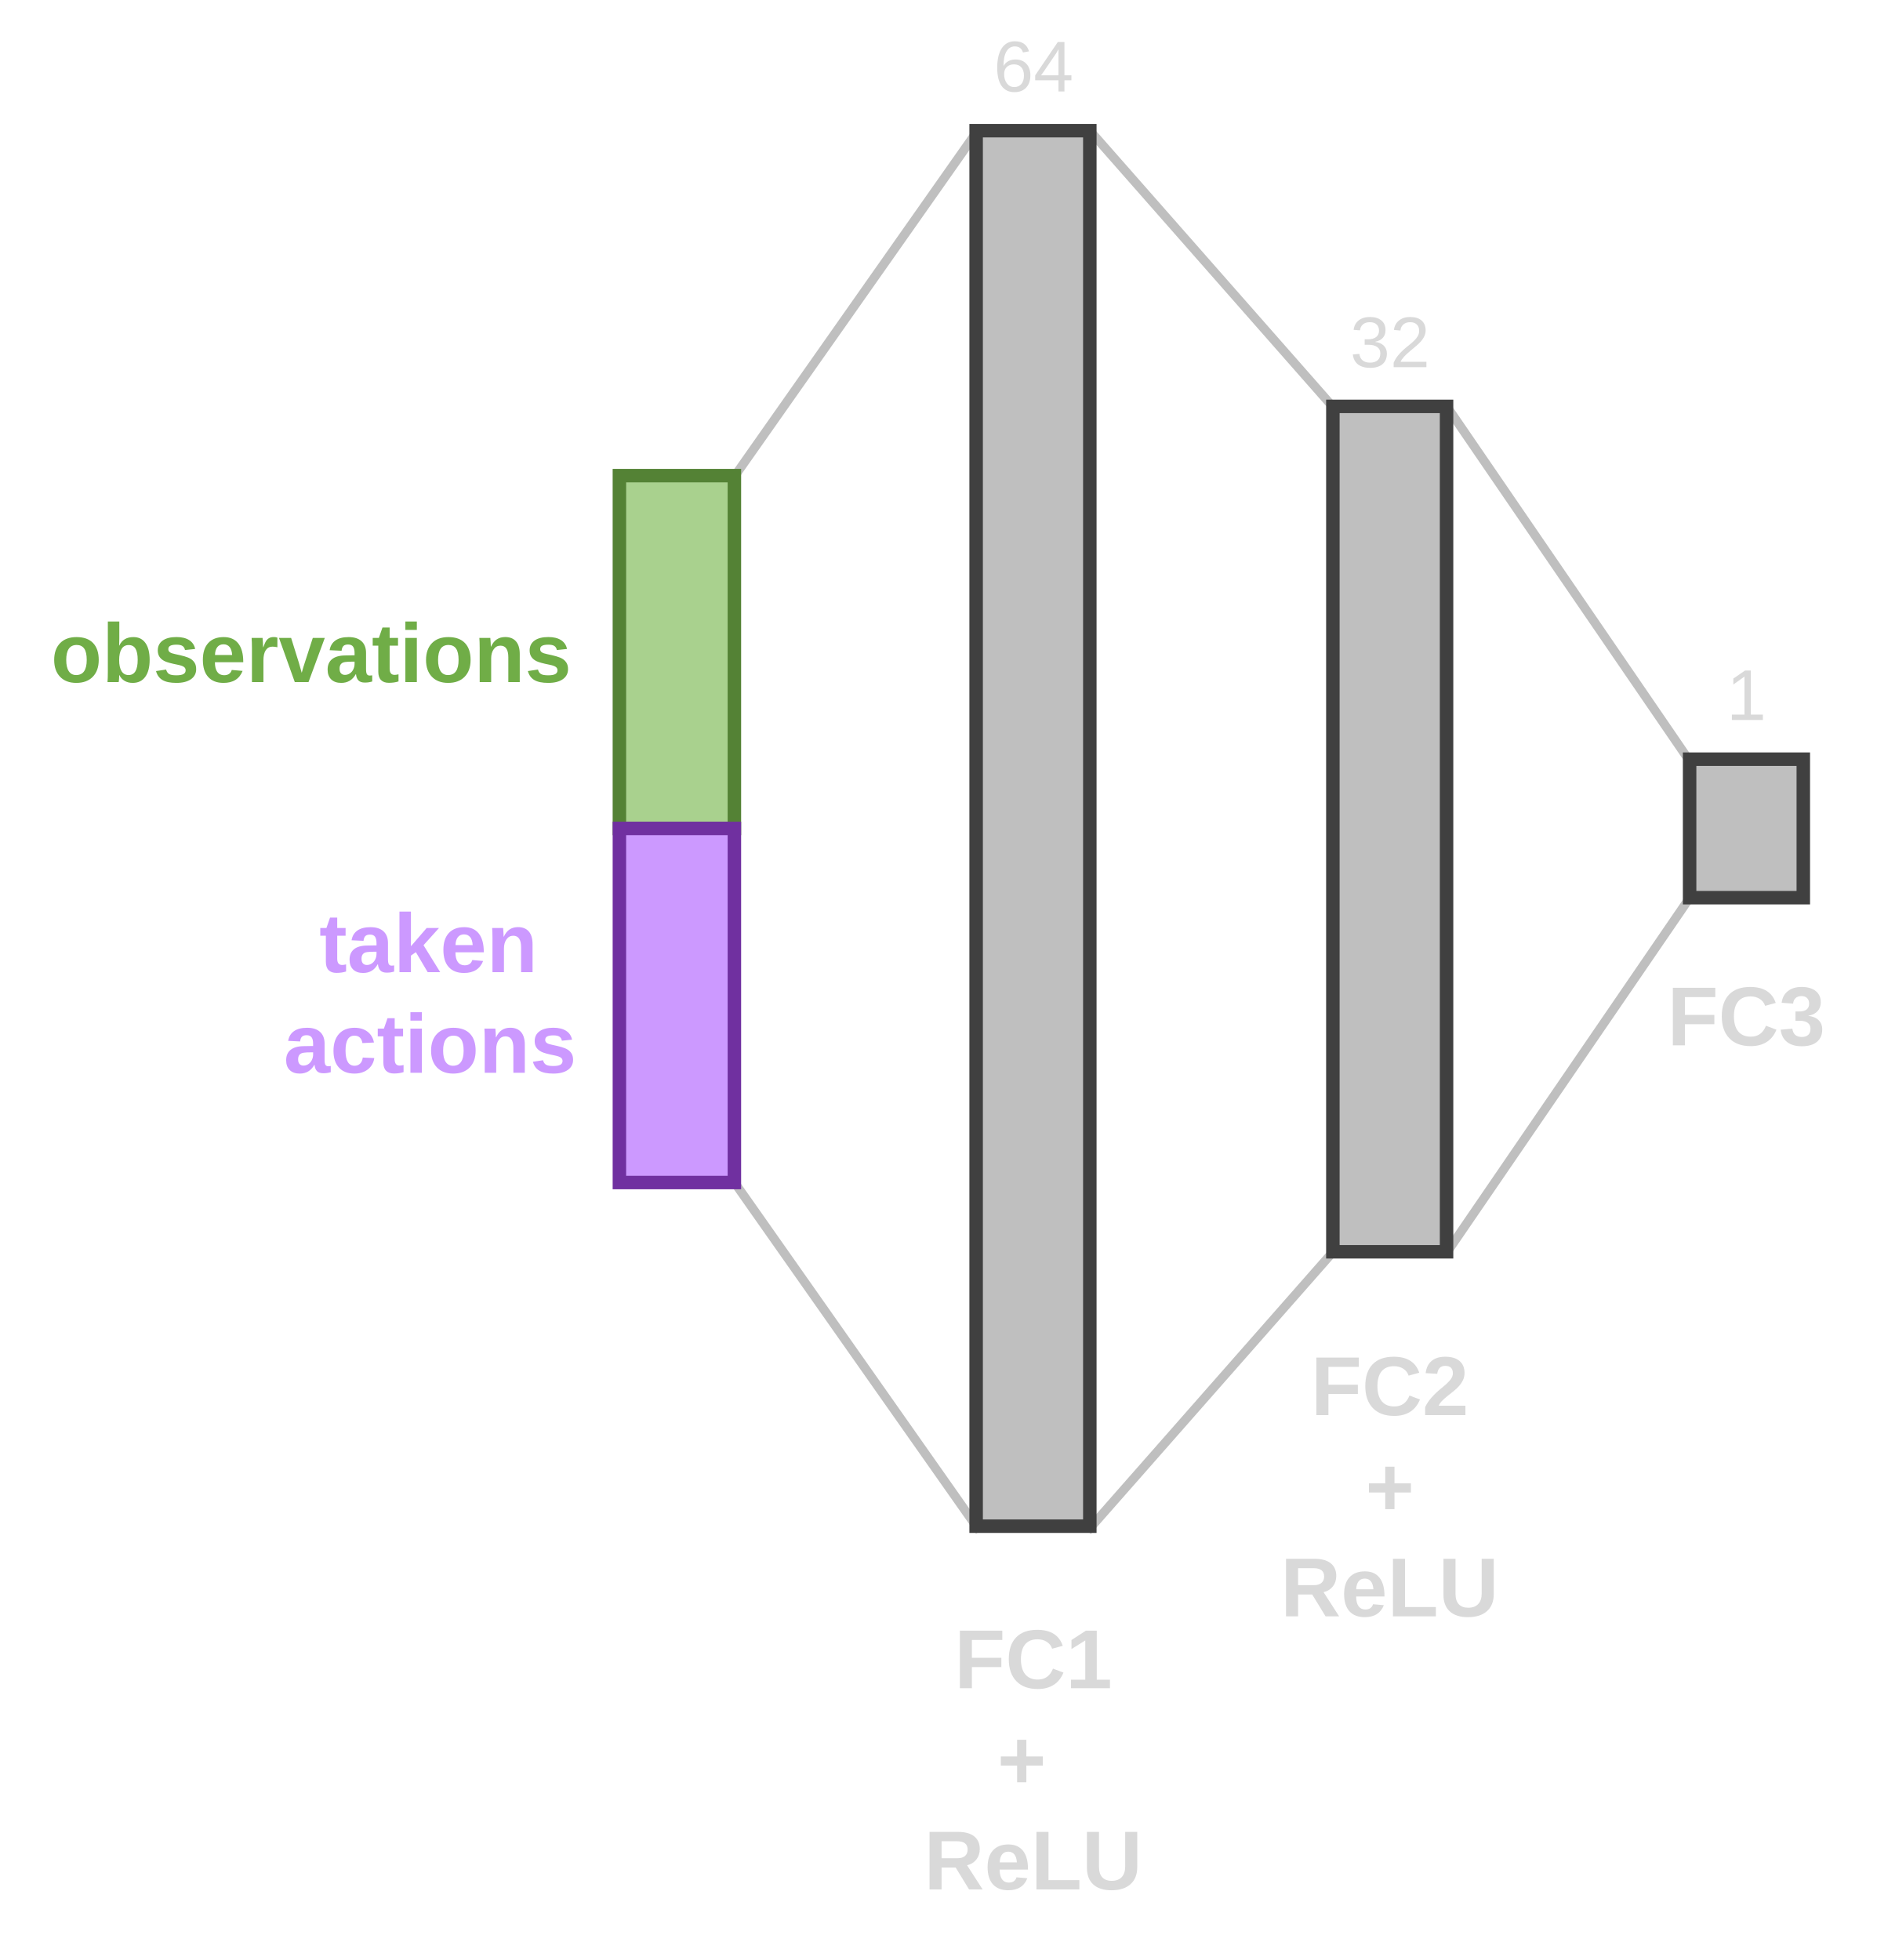
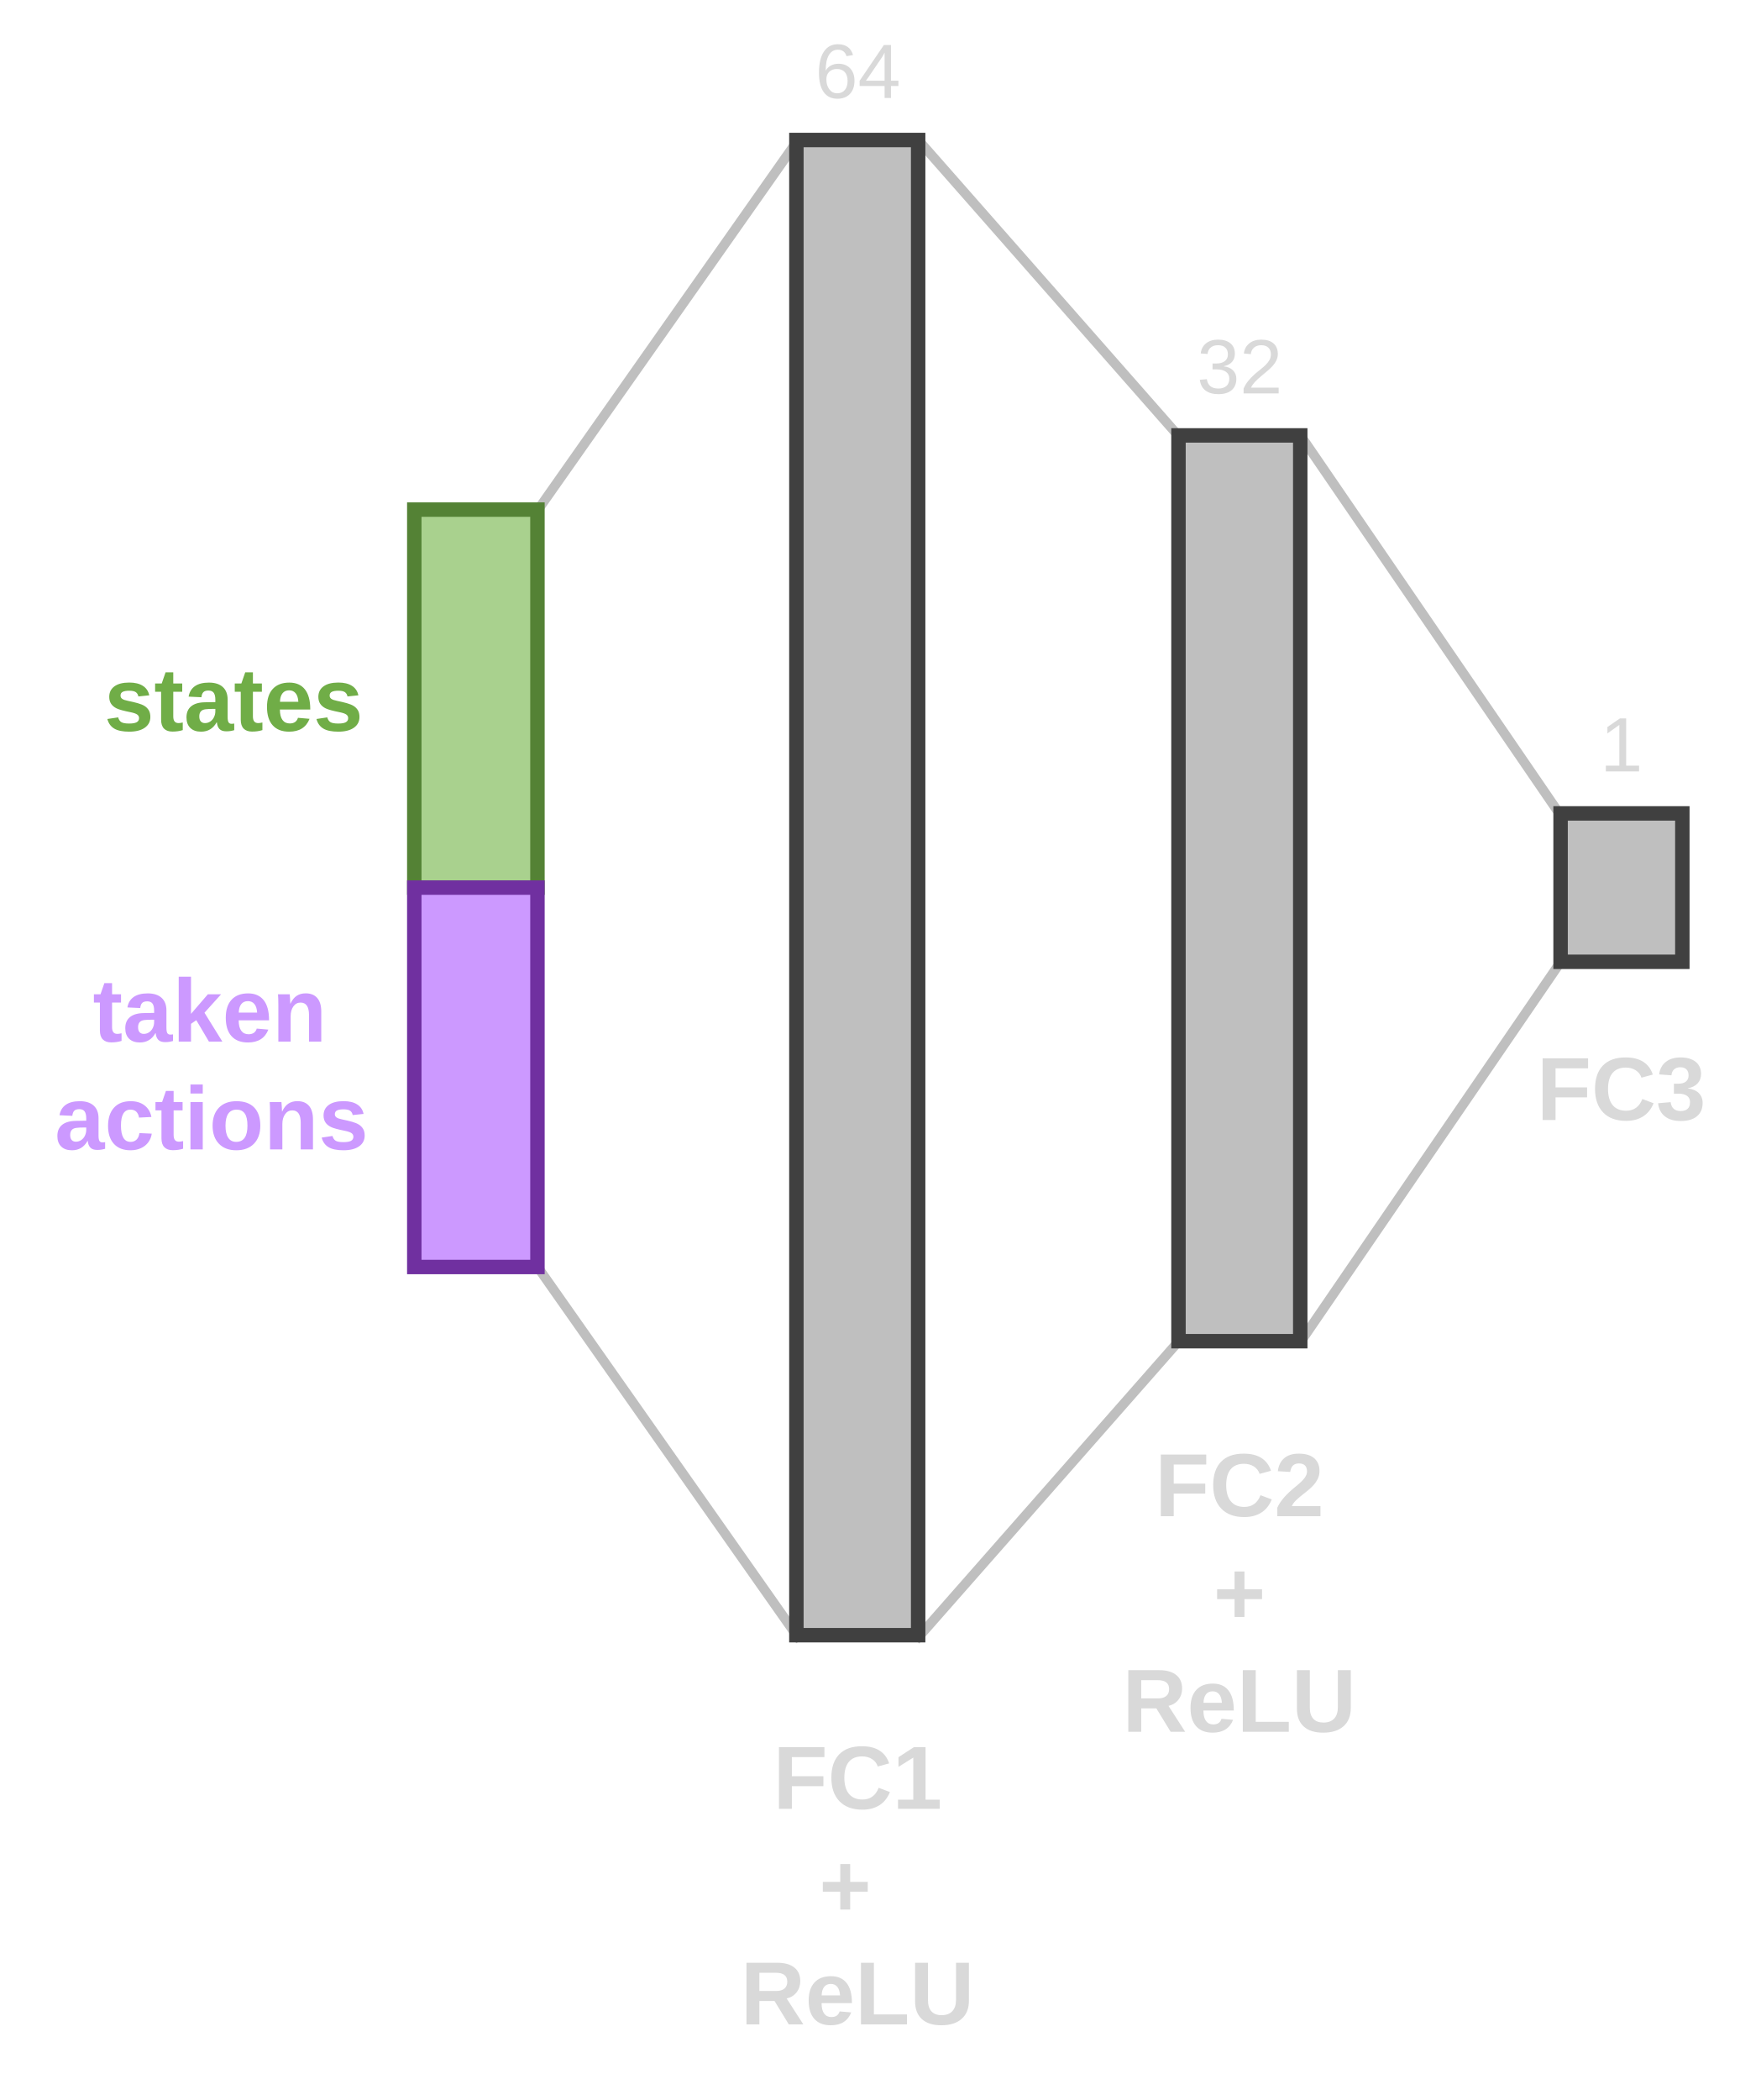
- <svg xmlns="http://www.w3.org/2000/svg" width="1436" height="1500" xml:space="preserve" overflow="hidden">
-   <g transform="translate(-528 -932)">
+ <svg xmlns="http://www.w3.org/2000/svg" width="1258" height="1500" xml:space="preserve" overflow="hidden">
+   <defs>
+     <clipPath id="clip0">
+       <rect x="706" y="932" width="1258" height="1500" />
+     </clipPath>
+   </defs>
+   <g clip-path="url(#clip0)" transform="translate(-706 -932)">
    <path d="M0 0 185.263 270.594" stroke="#BFBFBF" stroke-width="6.875" stroke-linecap="square" stroke-miterlimit="8" stroke-dasharray="20.625 6.875" fill="none" fill-rule="evenodd" transform="matrix(-1 0 0 1 1820.76 1619.5)" />
    <path d="M0 0 185.263 210.592" stroke="#BFBFBF" stroke-width="6.875" stroke-linecap="square" stroke-miterlimit="8" stroke-dasharray="20.625 6.875" fill="none" fill-rule="evenodd" transform="matrix(-1 0 0 1 1547.76 1890.5)" />
    <path d="M1635.5 1243.5 1820.76 1514.09" stroke="#BFBFBF" stroke-width="6.875" stroke-linecap="square" stroke-miterlimit="8" stroke-dasharray="20.625 6.875" fill="none" fill-rule="evenodd" />
    <path d="M1362.5 1032.5 1547.76 1243.09" stroke="#BFBFBF" stroke-width="6.875" stroke-linecap="square" stroke-miterlimit="8" stroke-dasharray="20.625 6.875" fill="none" fill-rule="evenodd" />
    <path d="M0 0 185.262 263.485" stroke="#BFBFBF" stroke-width="6.875" stroke-linecap="square" stroke-miterlimit="8" stroke-dasharray="20.625 6.875" fill="none" fill-rule="evenodd" transform="matrix(-1 0 0 1 1275.76 1032.5)" />
    <path d="M1090.5 1837.5 1275.76 2100.99" stroke="#BFBFBF" stroke-width="6.875" stroke-linecap="square" stroke-miterlimit="8" stroke-dasharray="20.625 6.875" fill="none" fill-rule="evenodd" />
    <rect x="1275" y="1032" width="87" height="1068" stroke="#404040" stroke-width="10.312" stroke-miterlimit="8" fill="#BFBFBF" />
    <rect x="1548" y="1243" width="87" height="647" stroke="#404040" stroke-width="10.312" stroke-miterlimit="8" fill="#BFBFBF" />
    <rect x="1821" y="1513" width="87" height="106" stroke="#404040" stroke-width="10.312" stroke-miterlimit="8" fill="#BFBFBF" />
    <text fill="#D9D9D9" font-family="Arial,Arial_MSFontService,sans-serif" font-weight="700" font-size="64" transform="matrix(1 0 0 1 1258.27 2224)">FC1</text>
    <text fill="#D9D9D9" font-family="Arial,Arial_MSFontService,sans-serif" font-weight="700" font-size="64" transform="matrix(1 0 0 1 1291.21 2301)">+ </text>
    <text fill="#D9D9D9" font-family="Arial,Arial_MSFontService,sans-serif" font-weight="700" font-size="64" transform="matrix(1 0 0 1 1235.06 2378)">ReLU</text>
    <text fill="#D9D9D9" font-family="Arial,Arial_MSFontService,sans-serif" font-weight="700" font-size="64" transform="matrix(1 0 0 1 1531.09 2015)">FC2</text>
    <text fill="#D9D9D9" font-family="Arial,Arial_MSFontService,sans-serif" font-weight="700" font-size="64" transform="matrix(1 0 0 1 1572.92 2092)">+</text>
    <text fill="#D9D9D9" font-family="Arial,Arial_MSFontService,sans-serif" font-weight="700" font-size="64" transform="matrix(1 0 0 1 1507.88 2169)">ReLU</text>
    <text fill="#D9D9D9" font-family="Arial,Arial_MSFontService,sans-serif" font-weight="700" font-size="64" transform="matrix(1 0 0 1 1803.9 1732)">FC3</text>
    <rect x="1002" y="1296" width="88" height="270" stroke="#548235" stroke-width="10.312" stroke-miterlimit="8" fill="#A9D18E" />
    <rect x="1002" y="1566" width="88" height="271" stroke="#7030A0" stroke-width="10.312" stroke-miterlimit="8" fill="#CC99FF" />
-     <text fill="#70AD47" font-family="Arial,Arial_MSFontService,sans-serif" font-weight="700" font-size="64" transform="matrix(1 0 0 1 566.965 1454)">observations</text>
+     <text fill="#70AD47" font-family="Arial,Arial_MSFontService,sans-serif" font-weight="700" font-size="64" transform="matrix(1 0 0 1 780.452 1454)">states</text>
    <text fill="#CC99FF" font-family="Arial,Arial_MSFontService,sans-serif" font-weight="700" font-size="64" transform="matrix(1 0 0 1 772.314 1676)">taken</text>
    <text fill="#CC99FF" font-family="Arial,Arial_MSFontService,sans-serif" font-weight="700" font-size="64" transform="matrix(1 0 0 1 745.112 1753)">actions</text>
    <text fill="#D9D9D9" font-family="Arial,Arial_MSFontService,sans-serif" font-weight="400" font-size="55" transform="matrix(1 0 0 1 1288.34 1002)">64</text>
    <text fill="#D9D9D9" font-family="Arial,Arial_MSFontService,sans-serif" font-weight="400" font-size="55" transform="matrix(1 0 0 1 1561.16 1213)">32</text>
    <text fill="#D9D9D9" font-family="Arial,Arial_MSFontService,sans-serif" font-weight="400" font-size="55" transform="matrix(1 0 0 1 1849.16 1483)">1</text>
  </g>
</svg>
